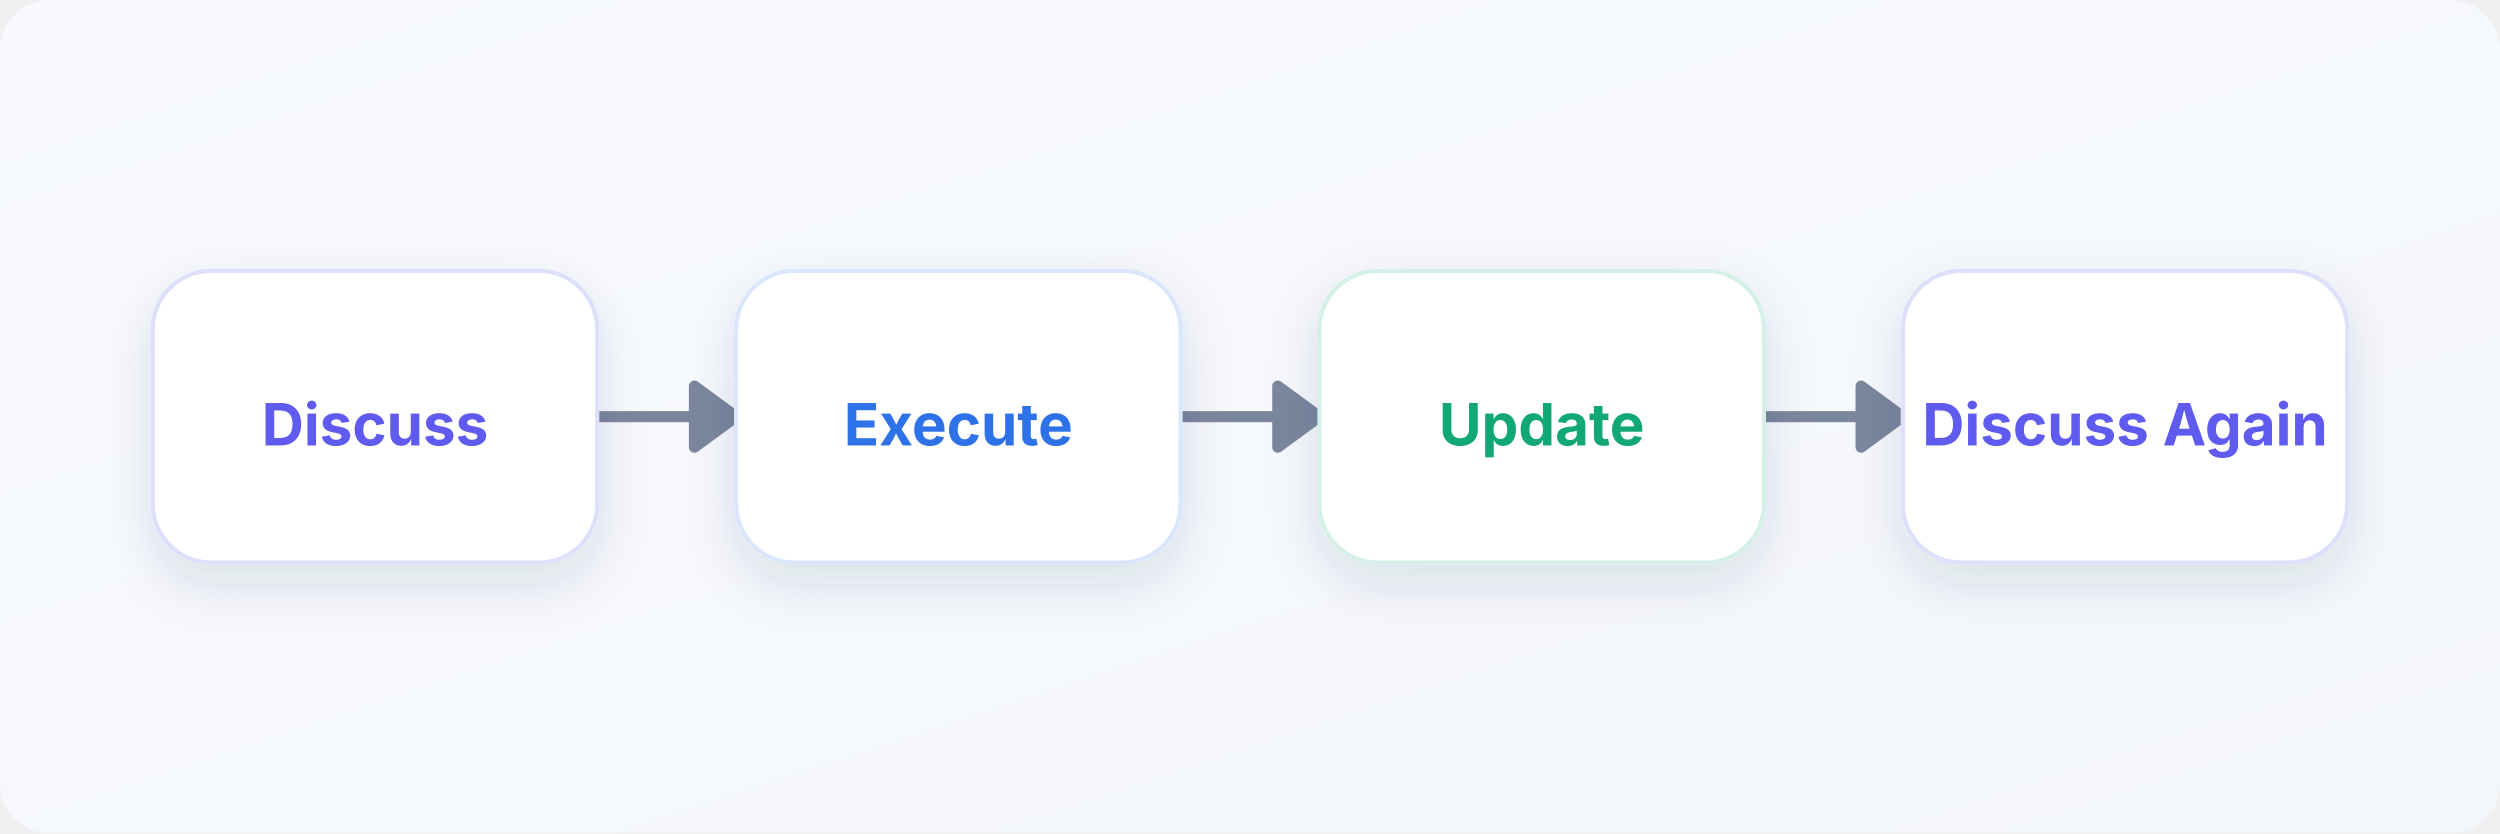
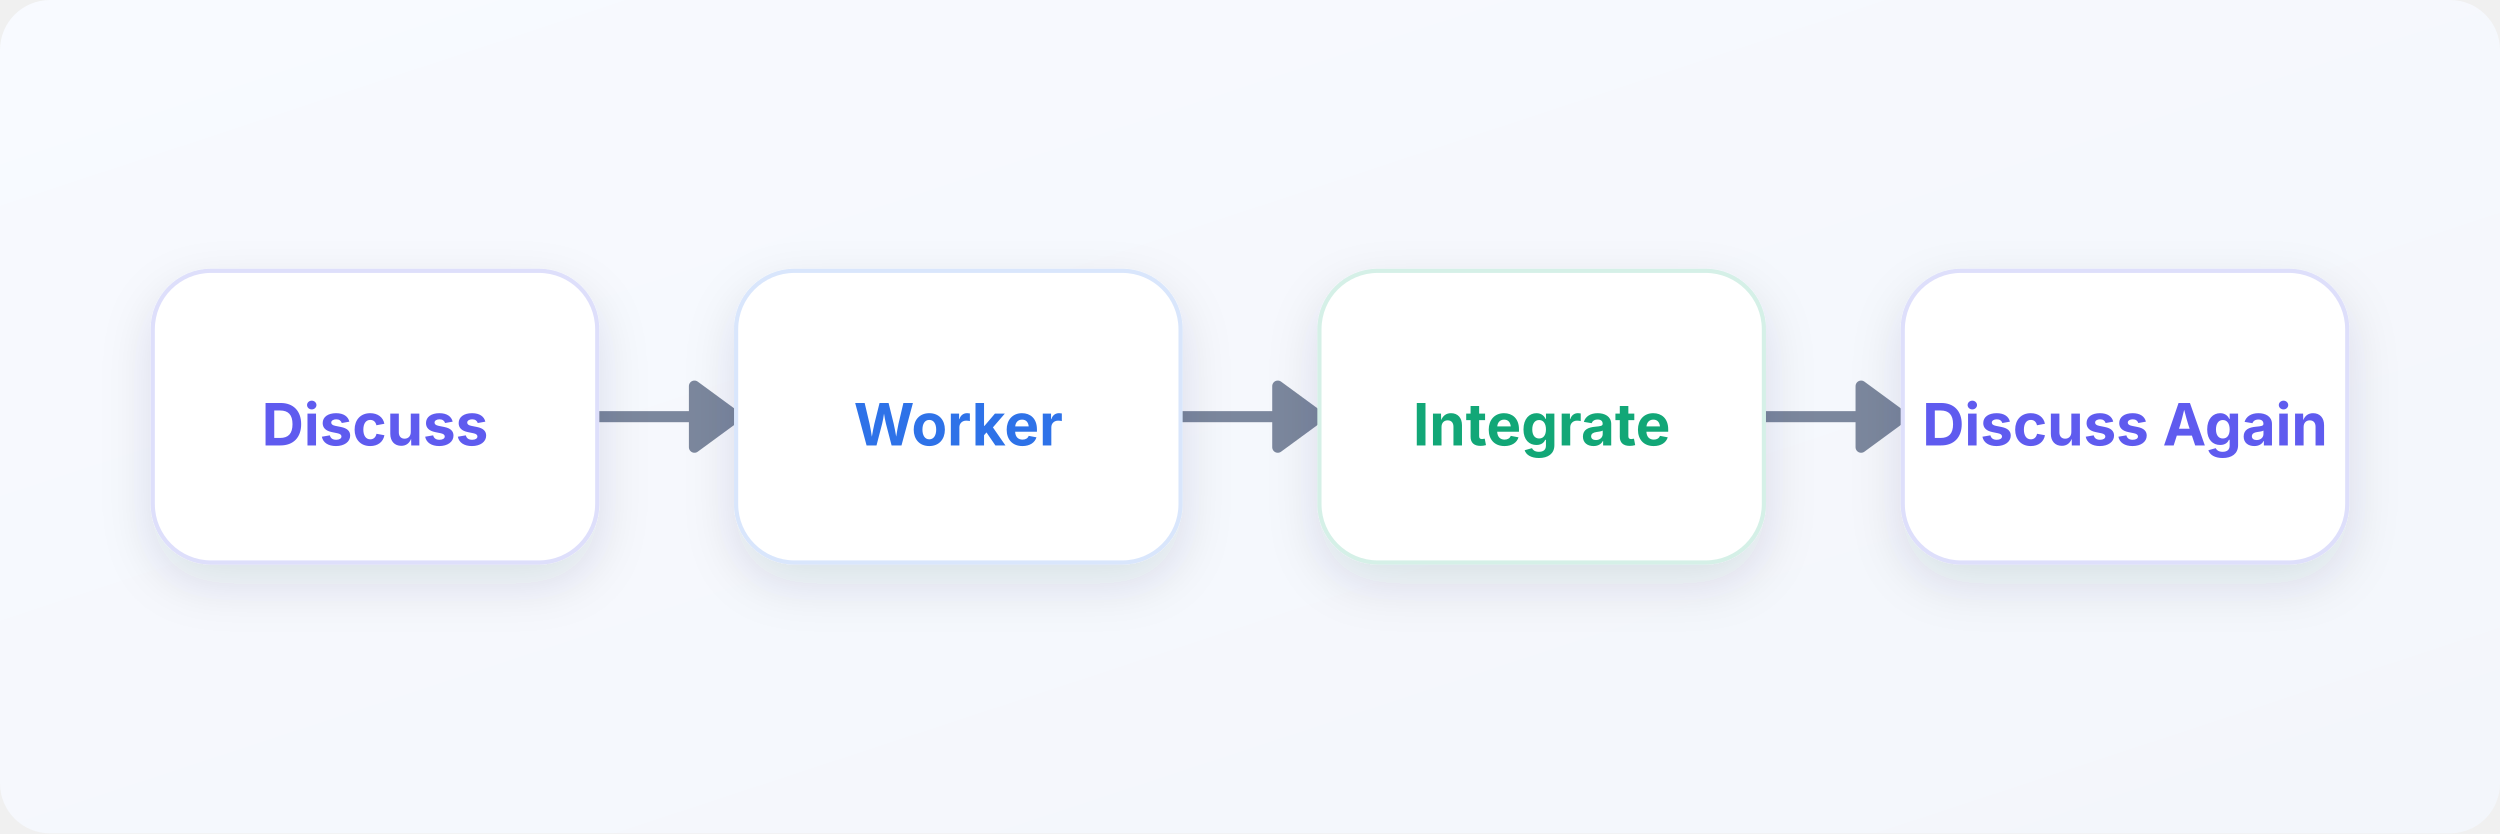
- <svg xmlns="http://www.w3.org/2000/svg" width="1800" height="600" viewBox="0 0 1800 600" role="img" aria-label="Discuss, execute, update, and discuss again">
+ <svg xmlns="http://www.w3.org/2000/svg" width="1800" height="600" viewBox="0 0 1800 600" role="img" aria-label="Discuss, run a Worker, integrate, and discuss again">
  <defs>
    <linearGradient id="bg" x1="0" y1="0" x2="1" y2="1">
      <stop offset="0" stop-color="#F8FAFF" />
      <stop offset="1" stop-color="#F3F6FB" />
    </linearGradient>
    <filter id="shadow" x="-20%" y="-30%" width="140%" height="170%">
      <feDropShadow dx="0" dy="14" stdDeviation="18" flood-color="#26324A" flood-opacity="0.12" />
    </filter>
    <style>
      .label {
        font-family: "Inter", "Segoe UI", "Helvetica Neue", Arial, sans-serif;
        font-size: 42px;
        font-weight: 700;
        text-anchor: middle;
        dominant-baseline: middle;
      }
    </style>
  </defs>
  <rect width="1800" height="600" rx="36" fill="url(#bg)" />
  <g fill="#7B879D" stroke="#7B879D" stroke-width="8" stroke-linecap="round" stroke-linejoin="round">
    <path d="M430 300 H500" />
    <path d="M500 278 L530 300 L500 322 Z" />
    <path d="M850 300 H920" />
    <path d="M920 278 L950 300 L920 322 Z" />
    <path d="M1270 300 H1340" />
    <path d="M1340 278 L1370 300 L1340 322 Z" />
  </g>
  <g filter="url(#shadow)">
    <rect x="110" y="195" width="320" height="210" rx="42" fill="#FFFFFF" stroke="#DEDFFB" stroke-width="3" />
    <rect x="530" y="195" width="320" height="210" rx="42" fill="#FFFFFF" stroke="#D9E6FC" stroke-width="3" />
    <rect x="950" y="195" width="320" height="210" rx="42" fill="#FFFFFF" stroke="#D5F0E7" stroke-width="3" />
    <rect x="1370" y="195" width="320" height="210" rx="42" fill="#FFFFFF" stroke="#DEDFFB" stroke-width="3" />
  </g>
  <text x="270" y="305" class="label" fill="#5F5BEF">Discuss</text>
-   <text x="690" y="305" class="label" fill="#2E72E8">Execute</text>
-   <text x="1110" y="305" class="label" fill="#12A777">Update</text>
+   <text x="690" y="305" class="label" fill="#2E72E8">Worker</text>
+   <text x="1110" y="305" class="label" fill="#12A777">Integrate</text>
  <text x="1530" y="305" class="label" fill="#5F5BEF">Discuss Again</text>
</svg>
